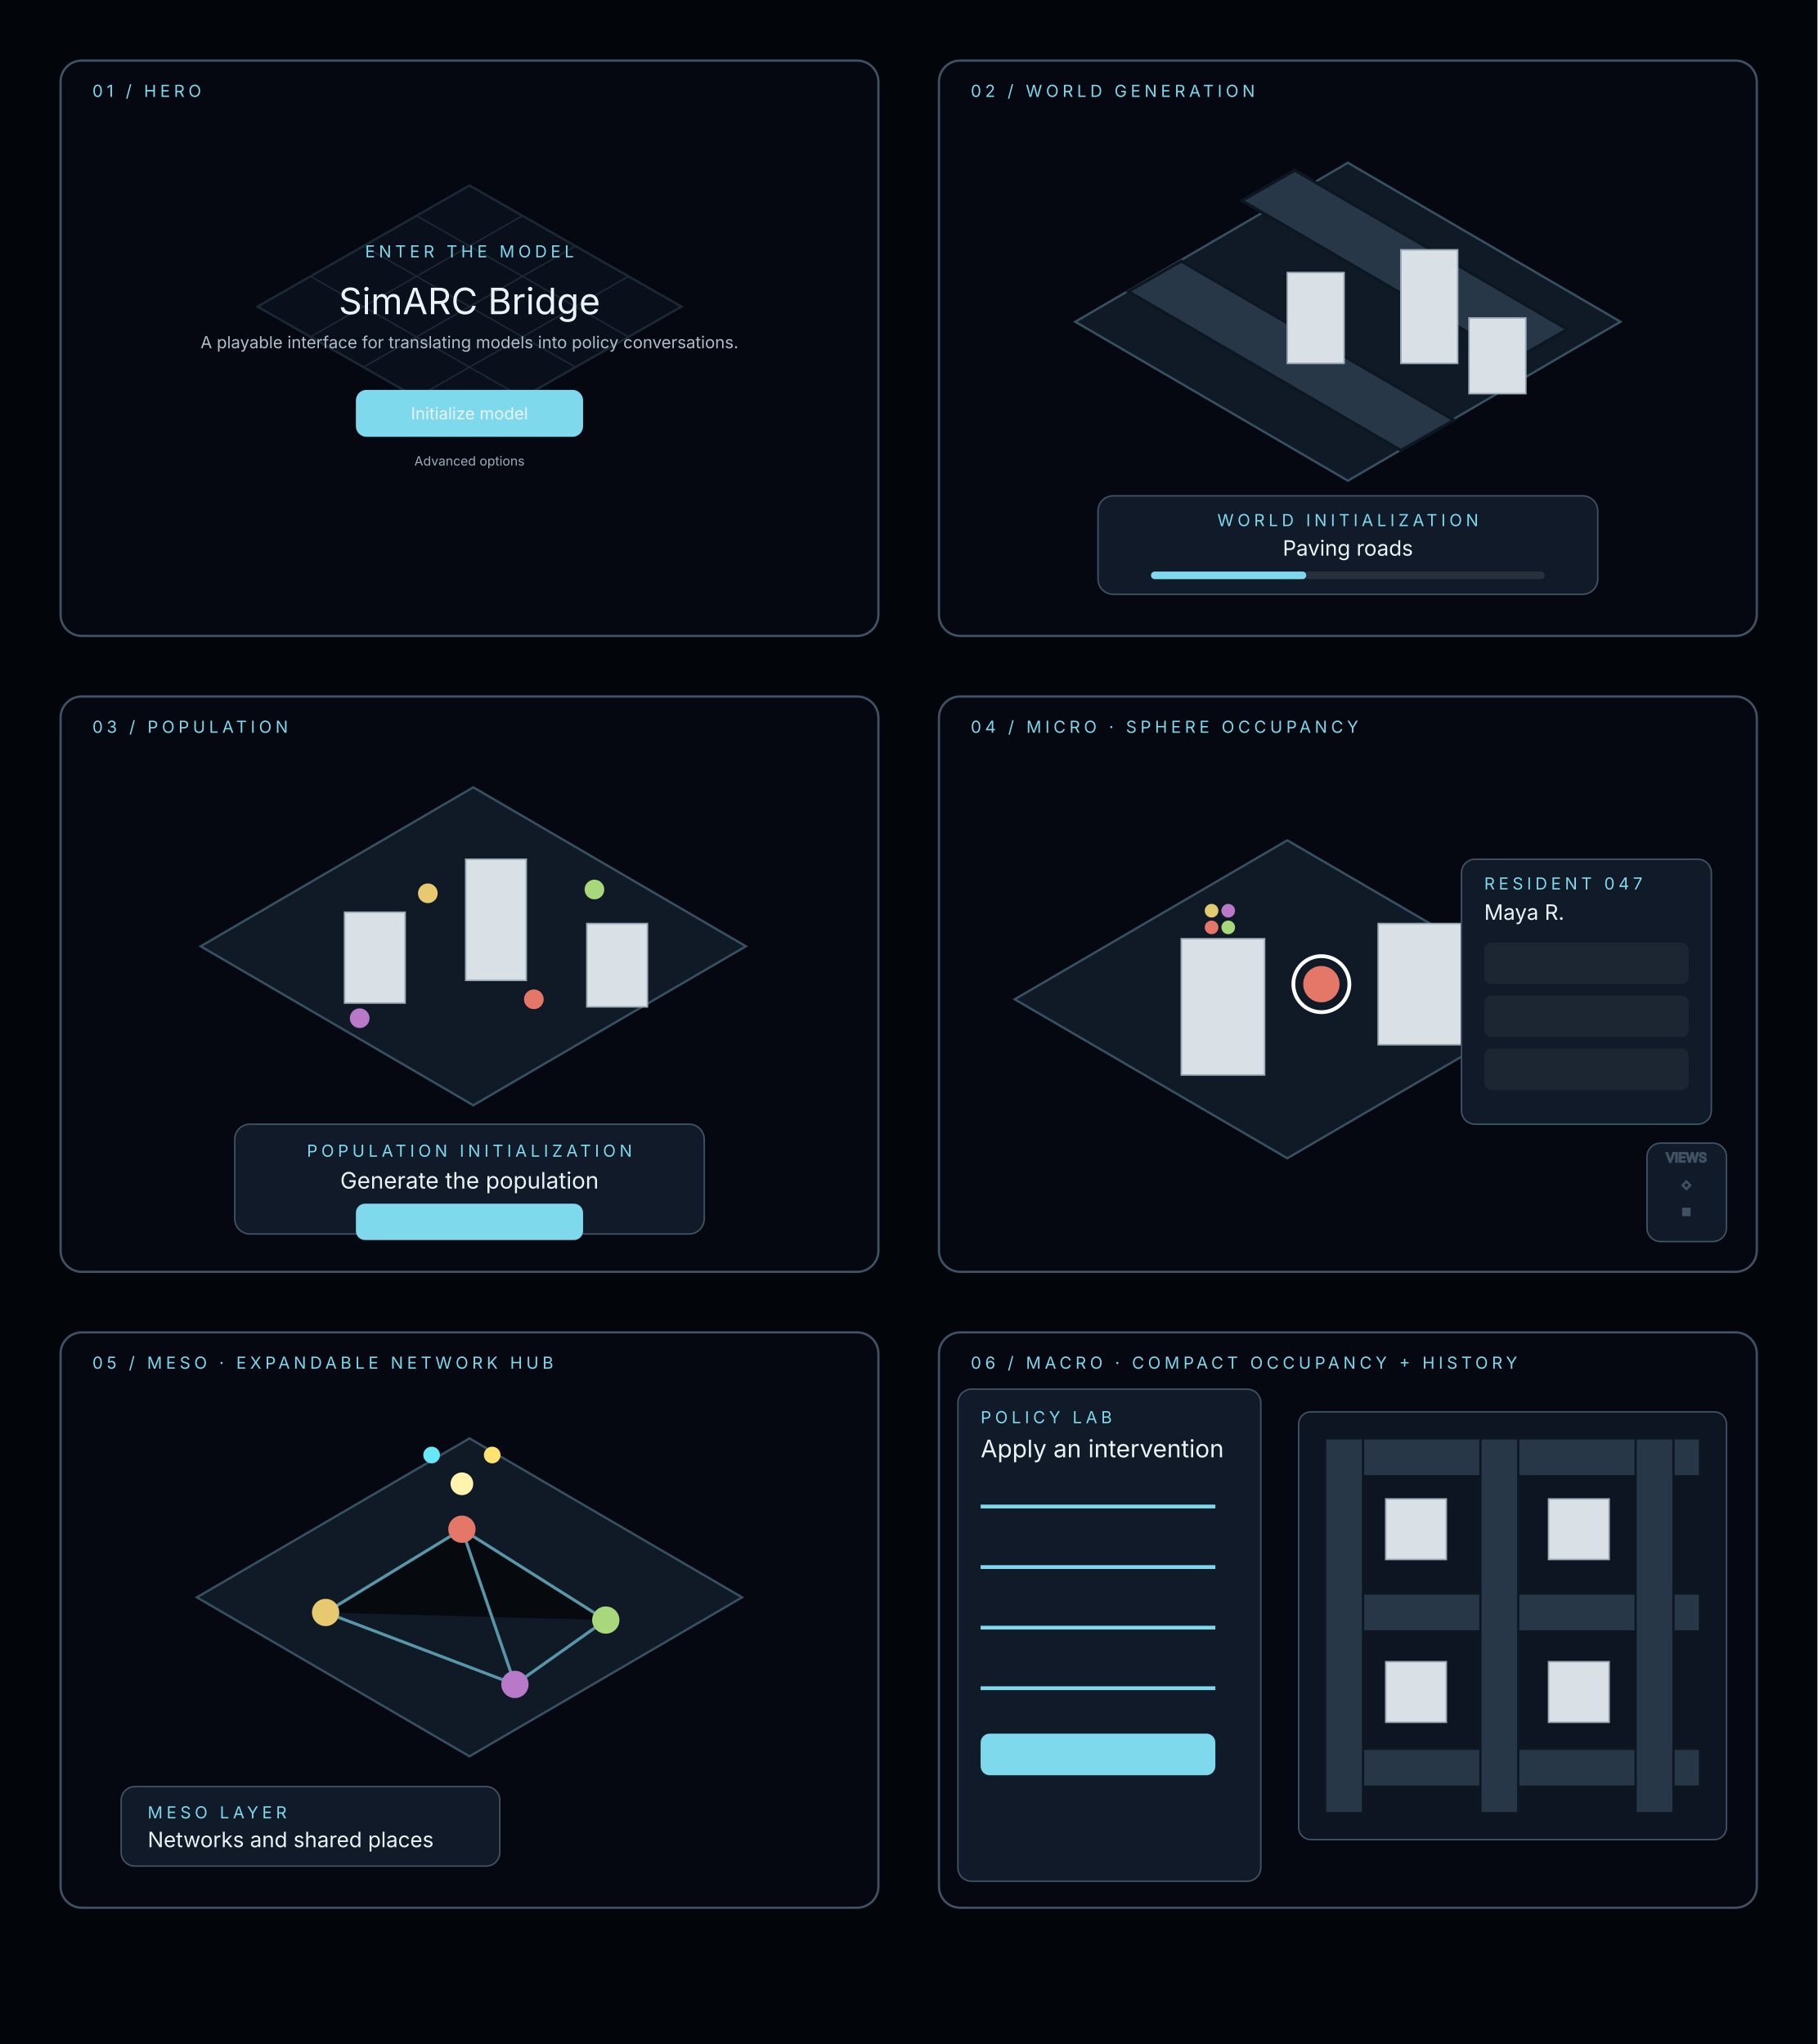
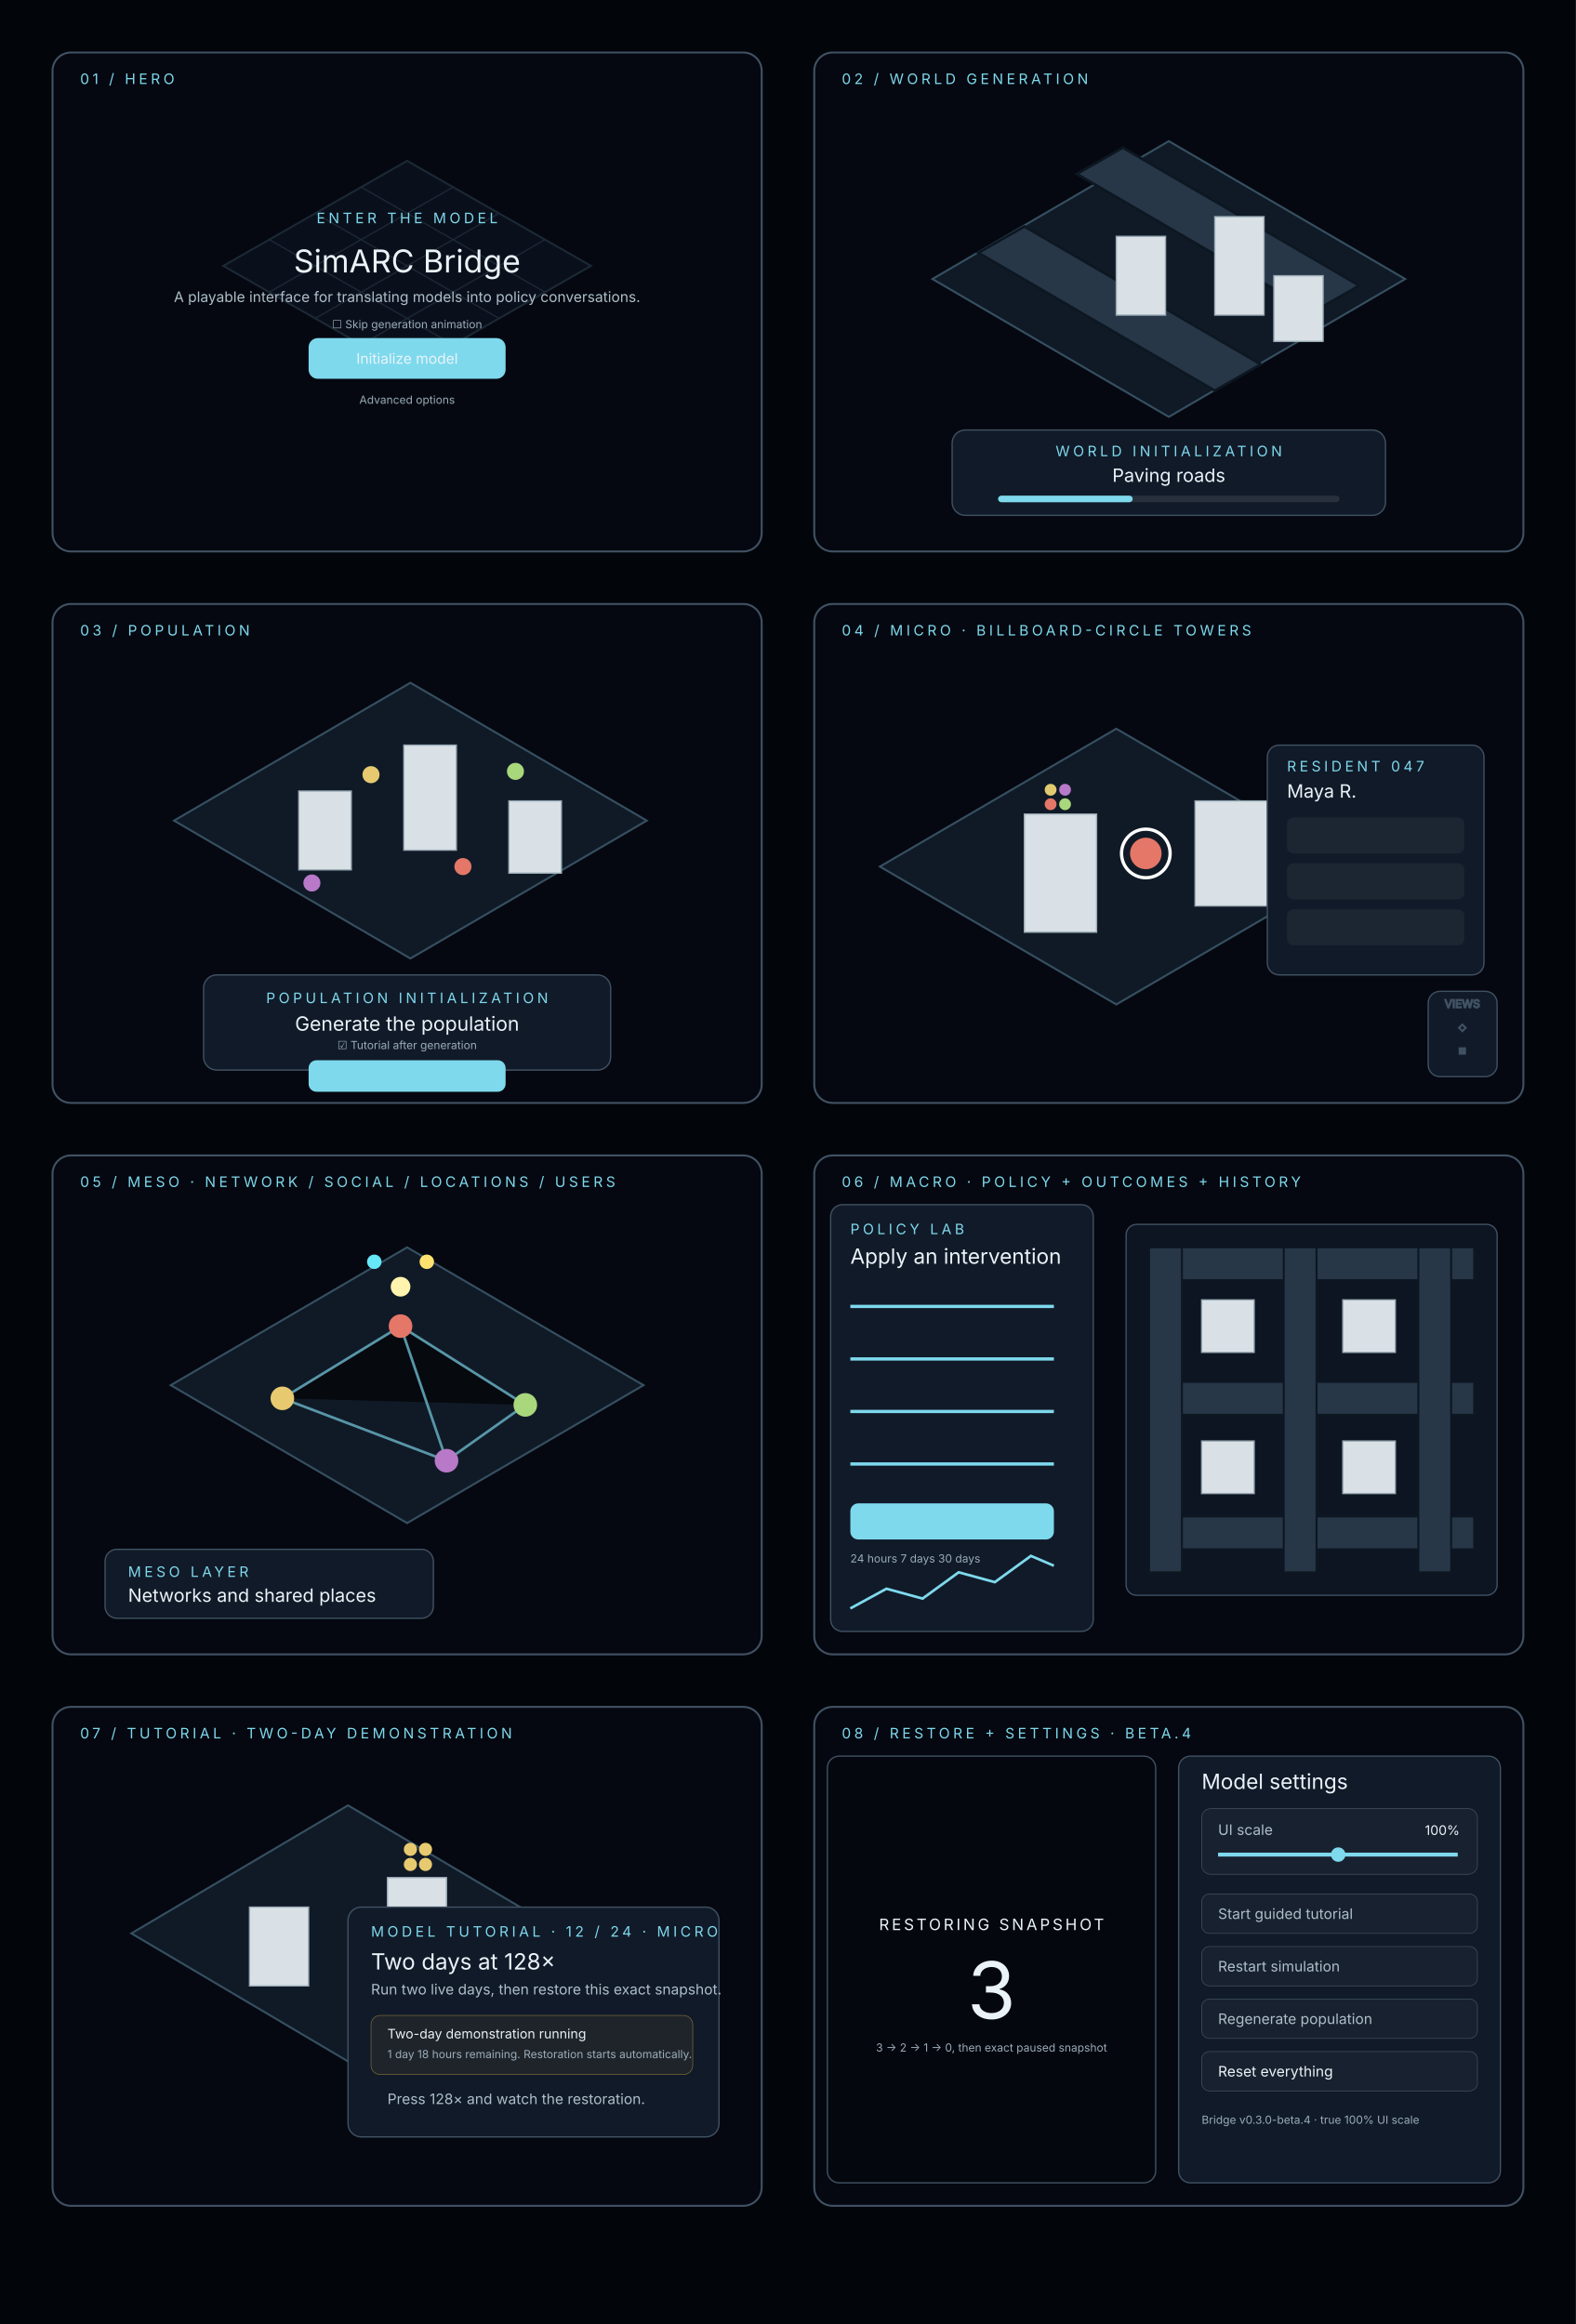
- <svg xmlns="http://www.w3.org/2000/svg" width="2400" height="2700" viewBox="0 0 2400 2700">
+ <svg xmlns="http://www.w3.org/2000/svg" width="2400" height="3540" viewBox="0 0 2400 3540">
  <style>
    text { font-family: Inter, Arial, sans-serif; fill: #eaf3f8; }
    .frame { fill: #050810; stroke: #405163; stroke-width: 3; }
    .panel { fill: #111a28; stroke: #405163; stroke-width: 2; }
    .muted { fill: #8fa5b4; }
    .accent { fill: #7ed9ed; }
    .road { fill: #273748; stroke: #0d1722; stroke-width: 4; }
    .lot { fill: #101a27; stroke: #294052; stroke-width: 2; }
    .building { fill: #d9e1e6; stroke: #9aabb5; stroke-width: 2; }
    .agent { fill: #e7ca70; }
    .label { font-size: 22px; letter-spacing: 5px; fill: #7ed9ed; }
    .title { font-size: 48px; }
    .body { font-size: 22px; fill: #aebfca; }
    .small { font-size: 17px; fill: #9badb9; }
  </style>
-   <rect width="2400" height="2700" fill="#02050a" />
+   <rect width="2400" height="3540" fill="#02050a" />
  <g id="Hero" transform="translate(80 80)">
    <rect class="frame" width="1080" height="760" rx="28" />
    <text class="label" x="42" y="48">01 / HERO</text>
    <g opacity=".45" transform="translate(260 115)">
      <path d="M0 210 280 50 560 210 280 370Z" fill="#101a27" stroke="#365062" stroke-width="3" />
      <path d="M70 170 350 330M140 130 420 290M210 90 490 250M70 250 350 90M140 290 420 130M210 330 490 170" stroke="#365062" stroke-width="2" />
    </g>
    <text class="label" x="540" y="260" text-anchor="middle">ENTER THE MODEL</text>
    <text class="title" x="540" y="335" text-anchor="middle">SimARC Bridge</text>
    <text class="body" x="540" y="380" text-anchor="middle">A playable interface for translating models into policy conversations.</text>
+     <text class="small" x="540" y="420" text-anchor="middle">☐ Skip generation animation</text>
    <rect class="accent" x="390" y="435" width="300" height="62" rx="14" />
    <text x="540" y="474" text-anchor="middle" font-size="22" fill="#06111b">Initialize model</text>
    <text class="small" x="540" y="535" text-anchor="middle">Advanced options</text>
  </g>
  <g id="World_Generation" transform="translate(1240 80)">
    <rect class="frame" width="1080" height="760" rx="28" />
    <text class="label" x="42" y="48">02 / WORLD GENERATION</text>
    <g transform="translate(180 95)">
      <path d="M0 250 360 40 720 250 360 460Z" fill="#101a27" stroke="#365062" stroke-width="3" />
      <g class="road">
        <path d="M70 210 430 420 500 380 140 170Z" />
        <path d="M220 90 580 300 650 260 290 50Z" />
      </g>
      <g class="building">
        <rect x="280" y="185" width="75" height="120" />
        <rect x="430" y="155" width="75" height="150" />
        <rect x="520" y="245" width="75" height="100" />
      </g>
    </g>
    <rect class="panel" x="210" y="575" width="660" height="130" rx="20" />
    <text class="label" x="540" y="615" text-anchor="middle">WORLD INITIALIZATION</text>
    <text x="540" y="654" text-anchor="middle" font-size="28">Paving roads</text>
    <rect x="280" y="675" width="520" height="10" rx="5" fill="#ffffff18" />
    <rect x="280" y="675" width="205" height="10" rx="5" class="accent" />
  </g>
  <g id="Population" transform="translate(80 920)">
    <rect class="frame" width="1080" height="760" rx="28" />
    <text class="label" x="42" y="48">03 / POPULATION</text>
    <g transform="translate(185 80)">
      <path d="M0 250 360 40 720 250 360 460Z" fill="#101a27" stroke="#365062" stroke-width="3" />
      <g class="building">
        <rect x="190" y="205" width="80" height="120" />
        <rect x="350" y="135" width="80" height="160" />
        <rect x="510" y="220" width="80" height="110" />
      </g>
      <circle class="agent" cx="300" cy="180" r="13" />
      <circle fill="#e47768" cx="440" cy="320" r="13" />
      <circle fill="#a9d77b" cx="520" cy="175" r="13" />
      <circle fill="#b879c9" cx="210" cy="345" r="13" />
    </g>
    <rect class="panel" x="230" y="565" width="620" height="145" rx="20" />
    <text class="label" x="540" y="608" text-anchor="middle">POPULATION INITIALIZATION</text>
    <text x="540" y="650" text-anchor="middle" font-size="30">Generate the population</text>
-     <rect class="accent" x="390" y="670" width="300" height="48" rx="12" />
+     <text class="small" x="540" y="678" text-anchor="middle">☑ Tutorial after generation</text>
+     <rect class="accent" x="390" y="695" width="300" height="48" rx="12" />
  </g>
  <g id="Micro" transform="translate(1240 920)">
    <rect class="frame" width="1080" height="760" rx="28" />
-     <text class="label" x="42" y="48">04 / MICRO · SPHERE OCCUPANCY</text>
+     <text class="label" x="42" y="48">04 / MICRO · BILLBOARD-CIRCLE TOWERS</text>
    <g transform="translate(100 90)">
      <path d="M0 310 360 100 720 310 360 520Z" fill="#101a27" stroke="#365062" stroke-width="3" />
      <g class="building">
        <rect x="220" y="230" width="110" height="180" />
        <rect x="480" y="210" width="110" height="160" />
      </g>
      <circle fill="#e47768" cx="405" cy="290" r="24" />
      <circle fill="none" stroke="#fff" stroke-width="5" cx="405" cy="290" r="37" />
      <circle fill="#e47768" cx="260" cy="215" r="9" />
      <circle fill="#a9d77b" cx="282" cy="215" r="9" />
      <circle fill="#e2ca70" cx="260" cy="193" r="9" />
      <circle fill="#b879c9" cx="282" cy="193" r="9" />
    </g>
    <rect class="panel" x="690" y="215" width="330" height="350" rx="18" />
    <text class="label" x="720" y="255">RESIDENT 047</text>
    <text x="720" y="295" font-size="28">Maya R.</text>
    <rect x="720" y="325" width="270" height="55" rx="10" fill="#ffffff0c" />
    <rect x="720" y="395" width="270" height="55" rx="10" fill="#ffffff0c" />
    <rect x="720" y="465" width="270" height="55" rx="10" fill="#ffffff0c" />
    <g class="panel" transform="translate(935 590)">
      <rect width="105" height="130" rx="18" />
      <text class="small" x="52" y="25" text-anchor="middle">VIEWS</text>
      <text x="52" y="60" text-anchor="middle">◇</text>
      <text x="52" y="94" text-anchor="middle">▦</text>
    </g>
  </g>
  <g id="Meso" transform="translate(80 1760)">
    <rect class="frame" width="1080" height="760" rx="28" />
-     <text class="label" x="42" y="48">05 / MESO · EXPANDABLE NETWORK HUB</text>
+     <text class="label" x="42" y="48">05 / MESO · NETWORK / SOCIAL / LOCATIONS / USERS</text>
    <g transform="translate(180 100)">
      <path d="M0 250 360 40 720 250 360 460Z" fill="#101a27" stroke="#365062" stroke-width="3" />
      <path d="M170 270 350 160 540 280M350 160 420 365M170 270 420 365M540 280 420 365" stroke="#7ed9ed" stroke-width="4" opacity=".65" />
      <circle class="agent" cx="170" cy="270" r="18" />
      <circle fill="#e47768" cx="350" cy="160" r="18" />
      <circle fill="#a9d77b" cx="540" cy="280" r="18" />
      <circle fill="#b879c9" cx="420" cy="365" r="18" />
      <circle fill="#fff4ad" cx="350" cy="100" r="15" />
      <circle fill="#67e8f9" cx="310" cy="62" r="11" />
      <circle fill="#ffe36e" cx="390" cy="62" r="11" />
    </g>
    <rect class="panel" x="80" y="600" width="500" height="105" rx="18" />
    <text class="label" x="115" y="642">MESO LAYER</text>
    <text x="115" y="680" font-size="28">Networks and shared places</text>
  </g>
  <g id="Macro" transform="translate(1240 1760)">
    <rect class="frame" width="1080" height="760" rx="28" />
-     <text class="label" x="42" y="48">06 / MACRO · COMPACT OCCUPANCY + HISTORY</text>
+     <text class="label" x="42" y="48">06 / MACRO · POLICY + OUTCOMES + HISTORY</text>
    <rect class="panel" x="25" y="75" width="400" height="650" rx="18" />
    <text class="label" x="55" y="120">POLICY LAB</text>
    <text x="55" y="165" font-size="32">Apply an intervention</text>
    <g stroke="#7ed9ed" stroke-width="5">
      <path d="M55 230H365" />
      <path d="M55 310H365" />
      <path d="M55 390H365" />
      <path d="M55 470H365" />
    </g>
    <rect class="accent" x="55" y="530" width="310" height="55" rx="12" />
+     <text class="small" x="55" y="620">24 hours     7 days     30 days</text>
+     <polyline points="55,690 110,660 165,675 220,635 275,650 330,610 365,625" fill="none" stroke="#7ed9ed" stroke-width="4" />
    <g transform="translate(475 105)">
      <rect x="0" y="0" width="565" height="565" rx="16" fill="#0c1521" stroke="#405163" stroke-width="2" />
      <g fill="#273748" stroke="#0d1722" stroke-width="3">
        <path d="M35 35H530V85H35Z" />
        <path d="M35 240H530V290H35Z" />
        <path d="M35 445H530V495H35Z" />
        <path d="M35 35H85V530H35Z" />
        <path d="M240 35H290V530H240Z" />
        <path d="M445 35H495V530H445Z" />
      </g>
      <g class="building">
        <rect x="115" y="115" width="80" height="80" />
        <rect x="330" y="115" width="80" height="80" />
        <rect x="115" y="330" width="80" height="80" />
        <rect x="330" y="330" width="80" height="80" />
      </g>
    </g>
  </g>
+   <g id="Tutorial_Two_Day_Demo" transform="translate(80 2600)">
+     <rect class="frame" width="1080" height="760" rx="28" />
+     <text class="label" x="42" y="48">07 / TUTORIAL · TWO-DAY DEMONSTRATION</text>
+     <g transform="translate(120 95)">
+       <path d="M0 250 330 55 660 250 330 445Z" fill="#101a27" stroke="#365062" stroke-width="3" />
+       <g class="building">
+         <rect x="180" y="210" width="90" height="120" />
+         <rect x="390" y="165" width="90" height="155" />
+       </g>
+       <g class="agent">
+         <circle cx="425" cy="145" r="10" />
+         <circle cx="448" cy="145" r="10" />
+         <circle cx="425" cy="122" r="10" />
+         <circle cx="448" cy="122" r="10" />
+       </g>
+     </g>
+     <rect class="panel" x="450" y="305" width="565" height="350" rx="20" />
+     <text class="label" x="485" y="350">MODEL TUTORIAL · 12 / 24 · MICRO</text>
+     <text x="485" y="400" font-size="34">Two days at 128×</text>
+     <text class="body" x="485" y="438">Run two live days, then restore this exact snapshot.</text>
+     <rect x="485" y="470" width="490" height="90" rx="14" fill="#f3cc5510" stroke="#f3cc5570" />
+     <text x="510" y="505" fill="#e9d893" font-size="20">Two-day demonstration running</text>
+     <text class="small" x="510" y="535">1 day 18 hours remaining. Restoration starts automatically.</text>
+     <text class="body" x="510" y="605">Press 128× and watch the restoration.</text>
+   </g>
+   <g id="Restore_And_Settings" transform="translate(1240 2600)">
+     <rect class="frame" width="1080" height="760" rx="28" />
+     <text class="label" x="42" y="48">08 / RESTORE + SETTINGS · BETA.4</text>
+     <rect x="20" y="75" width="500" height="650" rx="18" fill="#050810dd" stroke="#405163" stroke-width="2" />
+     <text x="270" y="340" text-anchor="middle" font-size="24" letter-spacing="4">RESTORING SNAPSHOT</text>
+     <text x="270" y="475" text-anchor="middle" font-size="120" fill="#f3cc55">3</text>
+     <text class="small" x="270" y="525" text-anchor="middle">3 → 2 → 1 → 0, then exact paused snapshot</text>
+     <rect class="panel" x="555" y="75" width="490" height="650" rx="18" />
+     <text x="590" y="125" font-size="32">Model settings</text>
+     <rect x="590" y="155" width="420" height="100" rx="14" fill="#ffffff08" stroke="#405163" />
+     <text class="body" x="615" y="195">UI scale</text>
+     <text x="930" y="195" font-size="20">100%</text>
+     <path d="M615 225H980" stroke="#7ed9ed" stroke-width="6" />
+     <circle cx="798" cy="225" r="11" class="accent" />
+     <g fill="#ffffff08" stroke="#405163">
+       <rect x="590" y="285" width="420" height="60" rx="12" />
+       <rect x="590" y="365" width="420" height="60" rx="12" />
+       <rect x="590" y="445" width="420" height="60" rx="12" />
+       <rect x="590" y="525" width="420" height="60" rx="12" />
+     </g>
+     <text class="body" x="615" y="323">Start guided tutorial</text>
+     <text class="body" x="615" y="403">Restart simulation</text>
+     <text class="body" x="615" y="483">Regenerate population</text>
+     <text x="615" y="563" fill="#ff9eaa" font-size="22">Reset everything</text>
+     <text class="small" x="590" y="635">Bridge v0.3.0-beta.4 · true 100% UI scale</text>
+   </g>
</svg>
